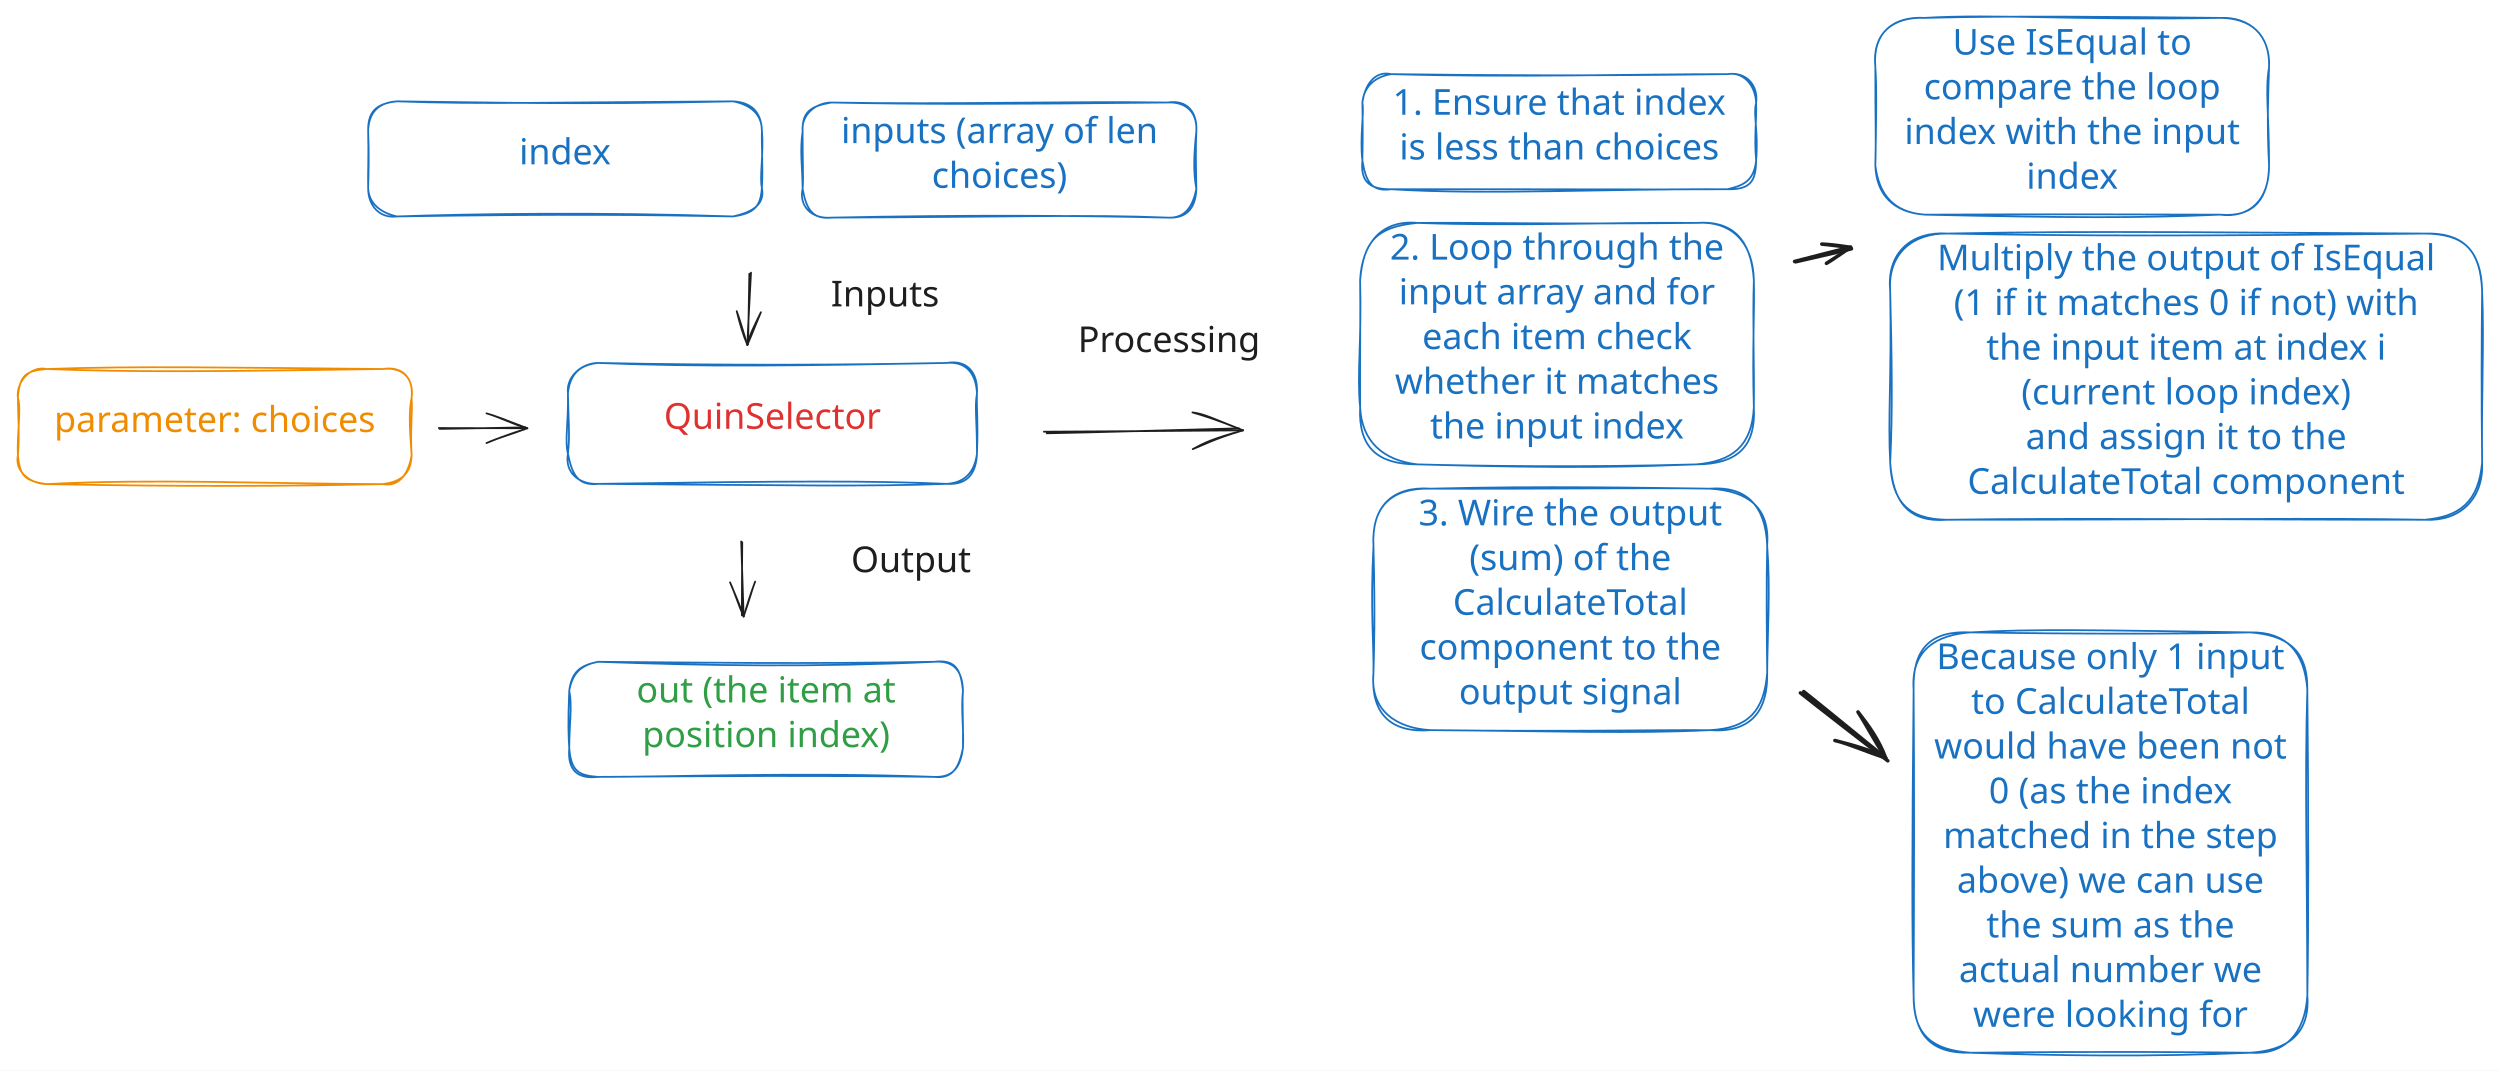
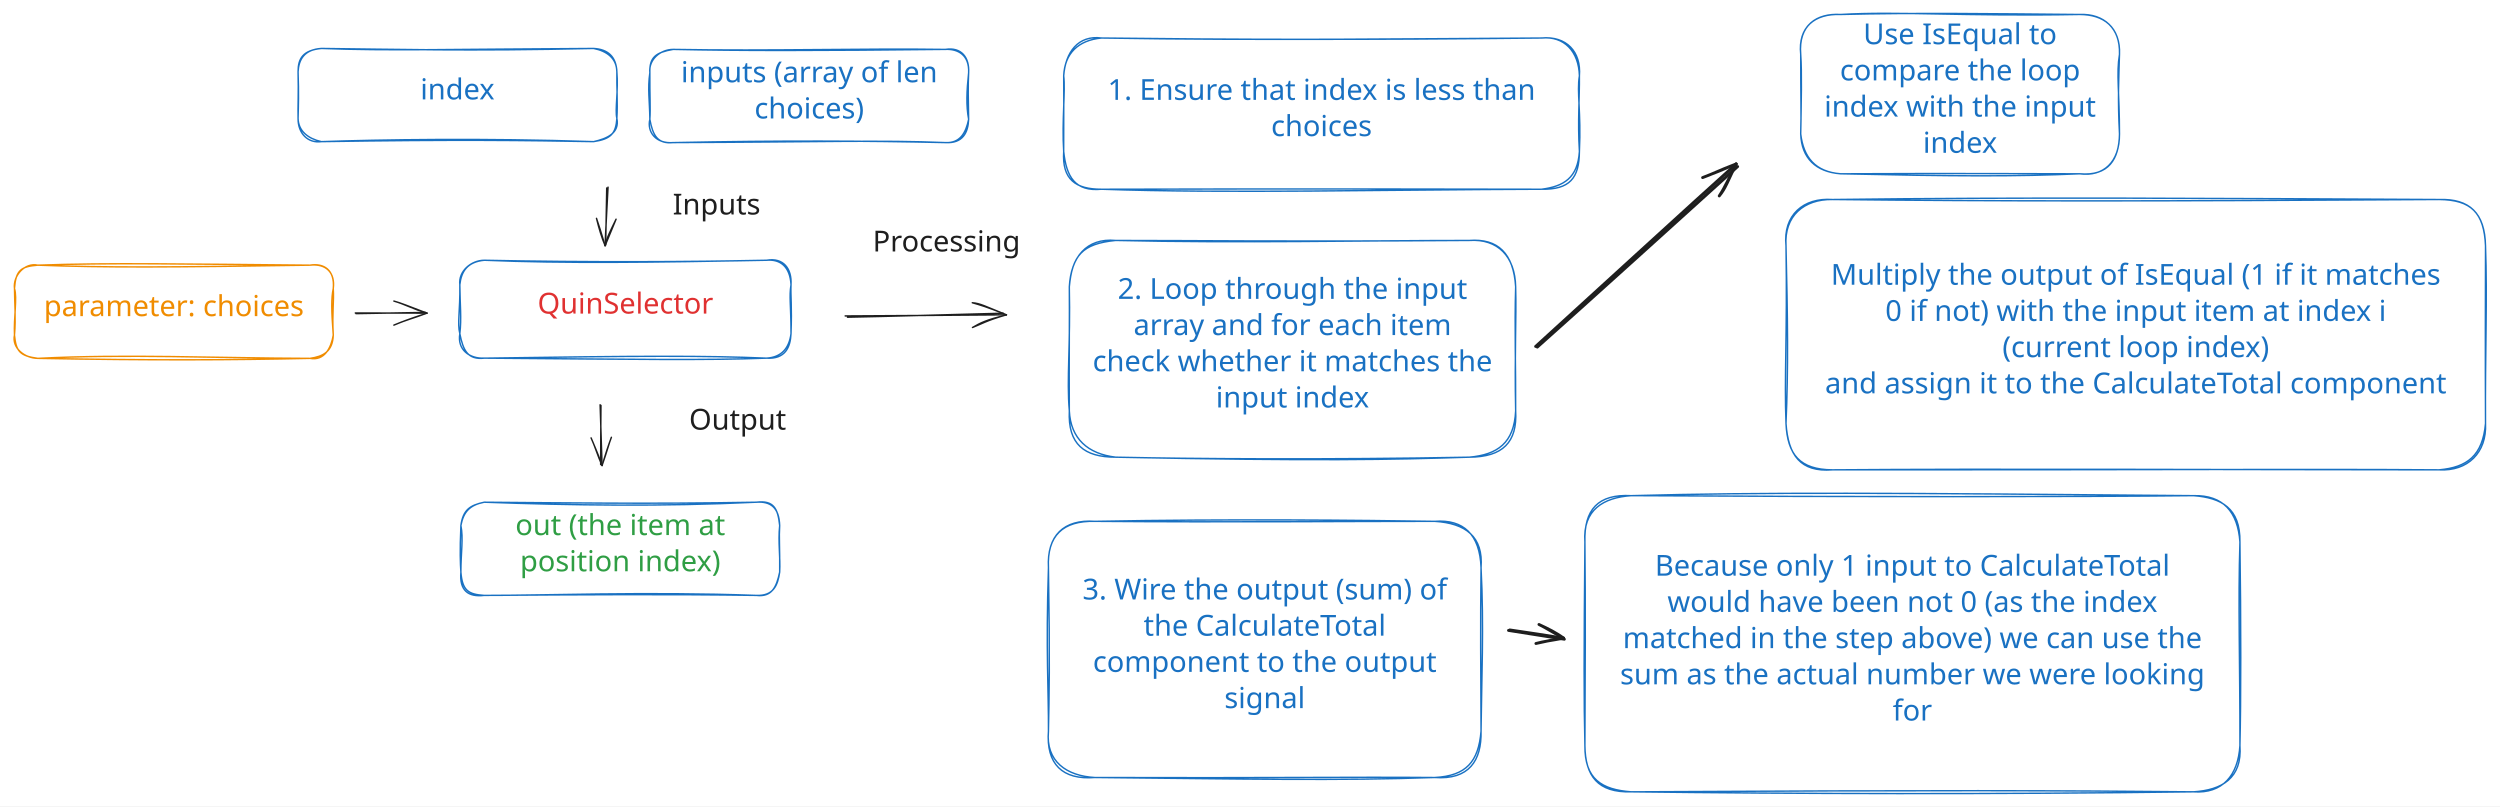
- <svg xmlns="http://www.w3.org/2000/svg" version="1.1" viewBox="0 0 1397.654 598.546" width="4192.961" height="1795.639">
+ <svg xmlns="http://www.w3.org/2000/svg" version="1.1" viewBox="0 0 1726.24 556.75" width="3452.48" height="1113.5">
  <defs>
    <style class="style-fonts">
      @font-face {
        font-family: "Virgil";
        src: url("https://excalidraw.com/Virgil.woff2");
      }
      @font-face {
        font-family: "Cascadia";
        src: url("https://excalidraw.com/Cascadia.woff2");
      }
      @font-face {
        font-family: "Assistant";
        src: url("https://excalidraw.com/Assistant-Regular.woff2");
      }
    </style>
  </defs>
-   <rect x="0" y="0" width="1397.654" height="598.546" fill="#ffffff" />
-   <g stroke-linecap="round" transform="translate(317.509 202.9057) rotate(0 114.3381 33.80052)">
+   <rect x="0" y="0" width="1726.24" height="556.75" fill="#ffffff" />
+   <g stroke-linecap="round" transform="translate(317.509 179.7014) rotate(0 114.3381 33.80052)">
    <path d="M16.9 0 C72.55 2.34, 132.99 1.53, 211.78 0 M16.9 0 C88.23 1.51, 160.2 1.11, 211.78 0 M211.78 0 C221.4 -0.9, 228.03 4.57, 228.68 16.9 M211.78 0 C223.53 -2.05, 229.36 5.89, 228.68 16.9 M228.68 16.9 C227.3 25.43, 228.65 30.07, 228.68 50.7 M228.68 16.9 C228.34 24.66, 229.43 31.74, 228.68 50.7 M228.68 50.7 C227.41 60.67, 222.15 66.99, 211.78 67.6 M228.68 50.7 C228.29 60.16, 224.61 68.44, 211.78 67.6 M211.78 67.6 C169.85 65.81, 125.64 65.97, 16.9 67.6 M211.78 67.6 C169.39 69.18, 125.54 68.43, 16.9 67.6 M16.9 67.6 C6.67 68.07, -1.92 61.77, 0 50.7 M16.9 67.6 C5.51 68.88, 2.29 62.3, 0 50.7 M0 50.7 C-1.87 43.4, 0.28 35.31, 0 16.9 M0 50.7 C1.28 40.31, 0.13 30.36, 0 16.9 M0 16.9 C1.02 7.57, 5.31 1.13, 16.9 0 M0 16.9 C-1.1 7.63, 7.74 0.04, 16.9 0" stroke="#1971c2" stroke-width="1" fill="none" />
  </g>
-   <g transform="translate(372.0972 224.2062) rotate(0 59.74994 12.5)">
+   <g transform="translate(372.0972 201.0019) rotate(0 59.74994 12.5)">
    <text x="59.75" y="0" font-family="Virgil, Segoe UI Emoji" font-size="20px" fill="#e03131" text-anchor="middle" style="white-space: pre;" direction="ltr" dominant-baseline="text-before-edge">QuinSelector</text>
  </g>
-   <g stroke-linecap="round" transform="translate(448.7208 57.3144) rotate(0 110.0576 32.17742)">
+   <g stroke-linecap="round" transform="translate(448.7208 34.1101) rotate(0 110.0576 32.17742)">
    <path d="M16.09 0 C84.07 1.21, 147.39 -0.83, 204.03 0 M16.09 0 C64.24 1.04, 113.7 0.96, 204.03 0 M204.03 0 C215.18 -1.78, 220.71 5.58, 220.12 16.09 M204.03 0 C212.68 -0.47, 220.72 3.86, 220.12 16.09 M220.12 16.09 C218.72 29.08, 218.34 38.96, 220.12 48.27 M220.12 16.09 C219.67 25.06, 219.86 35.02, 220.12 48.27 M220.12 48.27 C219.78 57.42, 216.11 65.08, 204.03 64.35 M220.12 48.27 C218.22 57.46, 214.31 64.92, 204.03 64.35 M204.03 64.35 C159.38 62.49, 119.59 63.98, 16.09 64.35 M204.03 64.35 C148.75 63.12, 91.48 62.79, 16.09 64.35 M16.09 64.35 C5.26 65.47, 1.99 59.28, 0 48.27 M16.09 64.35 C4.19 65.33, -2.13 57, 0 48.27 M0 48.27 C-0.16 35.11, -1.64 27.36, 0 16.09 M0 48.27 C0.56 40.87, -0.11 32.11, 0 16.09 M0 16.09 C-0.96 7.1, 7.19 0.03, 16.09 0 M0 16.09 C-0.34 5.39, 4.09 2.09, 16.09 0" stroke="#1971c2" stroke-width="1" fill="none" />
  </g>
-   <g transform="translate(456.2784 64.49182) rotate(0 102.4999 25)">
+   <g transform="translate(456.2784 41.28752) rotate(0 102.4999 25)">
    <text x="102.5" y="0" font-family="Virgil, Segoe UI Emoji" font-size="20px" fill="#1971c2" text-anchor="middle" style="white-space: pre;" direction="ltr" dominant-baseline="text-before-edge">inputs (array of len </text>
    <text x="102.5" y="25" font-family="Virgil, Segoe UI Emoji" font-size="20px" fill="#1971c2" text-anchor="middle" style="white-space: pre;" direction="ltr" dominant-baseline="text-before-edge">choices)</text>
  </g>
  <g stroke-linecap="round">
-     <g transform="translate(419.0922 153.2361) rotate(0 -0.4458028 19.7825)">
+     <g transform="translate(419.0922 130.0318) rotate(0 -0.4458028 19.7825)">
      <path d="M-0.16 -0.22 C-0.37 6.39, -0.66 32.54, -0.86 39.13 M0.76 -0.8 C0.45 5.91, -1.1 32.84, -1.27 39.6" stroke="#1e1e1e" stroke-width="1" fill="none" />
    </g>
-     <g transform="translate(419.0922 153.2361) rotate(0 -0.4458028 19.7825)">
+     <g transform="translate(419.0922 130.0318) rotate(0 -0.4458028 19.7825)">
      <path d="M-7.22 20.73 C-5.48 27.85, -3.65 34.02, -1.27 39.6 M-7.22 20.73 C-5.63 25.12, -4.07 30.43, -1.27 39.6" stroke="#1e1e1e" stroke-width="1" fill="none" />
    </g>
-     <g transform="translate(419.0922 153.2361) rotate(0 -0.4458028 19.7825)">
+     <g transform="translate(419.0922 130.0318) rotate(0 -0.4458028 19.7825)">
      <path d="M6.3 21.32 C2.99 28.2, -0.23 34.15, -1.27 39.6 M6.3 21.32 C4.45 25.52, 2.56 30.68, -1.27 39.6" stroke="#1e1e1e" stroke-width="1" fill="none" />
    </g>
  </g>
  <mask />
-   <g stroke-linecap="round" transform="translate(10 206.3019) rotate(0 110.0576 32.17742)">
+   <g stroke-linecap="round" transform="translate(10 183.0976) rotate(0 110.0576 32.17742)">
    <path d="M16.09 0 C65.52 -1.77, 117.23 -0.77, 204.03 0 M16.09 0 C62.77 1.79, 107.96 1.47, 204.03 0 M204.03 0 C215.28 -1.3, 221.54 5.4, 220.12 16.09 M204.03 0 C213.57 -1.61, 221.31 3.31, 220.12 16.09 M220.12 16.09 C218.69 22.82, 218.81 31.19, 220.12 48.27 M220.12 16.09 C220.74 25.12, 219.24 32.76, 220.12 48.27 M220.12 48.27 C219.73 59.49, 213.33 63.06, 204.03 64.35 M220.12 48.27 C218.67 57.14, 213.96 66.25, 204.03 64.35 M204.03 64.35 C138.53 64.17, 76.62 61.21, 16.09 64.35 M204.03 64.35 C150.49 65.55, 94.45 65.82, 16.09 64.35 M16.09 64.35 C3.51 62.62, 1.11 59.42, 0 48.27 M16.09 64.35 C7.02 64.25, -1.98 57.19, 0 48.27 M0 48.27 C-0.61 36.46, 2.06 22.29, 0 16.09 M0 48.27 C1.07 36.82, 0.01 25.35, 0 16.09 M0 16.09 C-1.11 7.18, 7.2 -1.97, 16.09 0 M0 16.09 C0.91 3.21, 4.75 0.94, 16.09 0" stroke="#f08c00" stroke-width="1" fill="none" />
  </g>
-   <g transform="translate(29.23766 225.9793) rotate(0 90.81992 12.5)">
+   <g transform="translate(29.23766 202.775) rotate(0 90.81992 12.5)">
    <text x="90.82" y="0" font-family="Virgil, Segoe UI Emoji" font-size="20px" fill="#f08c00" text-anchor="middle" style="white-space: pre;" direction="ltr" dominant-baseline="text-before-edge">parameter: choices</text>
  </g>
-   <g transform="translate(464.4939 155.7829) rotate(0 31.80997 12.5)">
+   <g transform="translate(464.4939 132.5786) rotate(0 31.80997 12.5)">
    <text x="0" y="0" font-family="Virgil, Segoe UI Emoji" font-size="20px" fill="#1e1e1e" text-anchor="start" style="white-space: pre;" direction="ltr" dominant-baseline="text-before-edge">Inputs</text>
  </g>
-   <g transform="translate(475.7801 304.3498) rotate(0 34.84996 12.5)">
+   <g transform="translate(475.7801 281.1455) rotate(0 34.84996 12.5)">
    <text x="0" y="0" font-family="Virgil, Segoe UI Emoji" font-size="20px" fill="#1e1e1e" text-anchor="start" style="white-space: pre;" direction="ltr" dominant-baseline="text-before-edge">Output</text>
  </g>
  <g stroke-linecap="round">
-     <g transform="translate(414.7993 303.0795) rotate(0 0.2229014 20.51106)">
+     <g transform="translate(414.7993 279.8752) rotate(0 0.2229014 20.51106)">
      <path d="M0.16 0.06 C0.14 6.96, -0.12 34.14, -0.05 40.91 M-0.42 -0.38 C-0.29 6.64, 0.81 34.64, 0.93 41.55" stroke="#1e1e1e" stroke-width="1" fill="none" />
    </g>
-     <g transform="translate(414.7993 303.0795) rotate(0 0.2229014 20.51106)">
+     <g transform="translate(414.7993 279.8752) rotate(0 0.2229014 20.51106)">
      <path d="M-6.66 22.49 C-4.19 27.7, -2.07 34.99, 0.93 41.55 M-6.66 22.49 C-5.06 26.62, -2.76 31, 0.93 41.55" stroke="#1e1e1e" stroke-width="1" fill="none" />
    </g>
-     <g transform="translate(414.7993 303.0795) rotate(0 0.2229014 20.51106)">
+     <g transform="translate(414.7993 279.8752) rotate(0 0.2229014 20.51106)">
      <path d="M7.37 22.07 C5.33 27.44, 2.94 34.86, 0.93 41.55 M7.37 22.07 C5.67 26.3, 4.68 30.78, 0.93 41.55" stroke="#1e1e1e" stroke-width="1" fill="none" />
    </g>
  </g>
  <mask />
-   <g stroke-linecap="round" transform="translate(318.2396 369.9776) rotate(0 110.0576 32.17742)">
+   <g stroke-linecap="round" transform="translate(318.2396 346.7733) rotate(0 110.0576 32.17742)">
    <path d="M16.09 0 C77.67 2.22, 138.76 3.12, 204.03 0 M16.09 0 C73.38 0.42, 129.11 1.31, 204.03 0 M204.03 0 C215.92 -1.42, 218.85 4.06, 220.12 16.09 M204.03 0 C213.72 -0.7, 219.73 3.56, 220.12 16.09 M220.12 16.09 C218.9 27.55, 220.73 38.36, 220.12 48.27 M220.12 16.09 C219.57 24.48, 220.32 31.19, 220.12 48.27 M220.12 48.27 C218.81 57.43, 215.79 64.82, 204.03 64.35 M220.12 48.27 C217.91 58.77, 214.63 65.64, 204.03 64.35 M204.03 64.35 C129.77 61.54, 52.09 64.5, 16.09 64.35 M204.03 64.35 C142.8 63.48, 84.29 63.87, 16.09 64.35 M16.09 64.35 C5.04 63.62, 1.02 60.93, 0 48.27 M16.09 64.35 C4.99 65.65, -1.1 60.99, 0 48.27 M0 48.27 C0.02 34.56, 1.82 24.9, 0 16.09 M0 48.27 C-0.39 42.18, -0.8 34.49, 0 16.09 M0 16.09 C1.82 6.6, 6.15 1.96, 16.09 0 M0 16.09 C1.49 5.33, 6.15 2.09, 16.09 0" stroke="#1971c2" stroke-width="1" fill="none" />
  </g>
-   <g transform="translate(339.2573 377.155) rotate(0 89.03992 25)">
+   <g transform="translate(339.2573 353.9507) rotate(0 89.03992 25)">
    <text x="89.04" y="0" font-family="Virgil, Segoe UI Emoji" font-size="20px" fill="#2f9e44" text-anchor="middle" style="white-space: pre;" direction="ltr" dominant-baseline="text-before-edge">out (the item at </text>
    <text x="89.04" y="25" font-family="Virgil, Segoe UI Emoji" font-size="20px" fill="#2f9e44" text-anchor="middle" style="white-space: pre;" direction="ltr" dominant-baseline="text-before-edge">position index)</text>
  </g>
  <g stroke-linecap="round">
-     <g transform="translate(245.4148 239.7631) rotate(0 24.28593 -0.2290931)">
+     <g transform="translate(245.4148 216.5588) rotate(0 24.28593 -0.2290931)">
      <path d="M0.39 0.01 C8.42 -0.07, 40.21 -0.68, 48.29 -0.84 M-0.07 -0.46 C8.12 -0.45, 41.26 -0.32, 49.38 -0.34" stroke="#1e1e1e" stroke-width="1" fill="none" />
    </g>
-     <g transform="translate(245.4148 239.7631) rotate(0 24.28593 -0.2290931)">
+     <g transform="translate(245.4148 216.5588) rotate(0 24.28593 -0.2290931)">
      <path d="M26.55 7.94 C34.04 4.64, 40.77 2.98, 49.38 -0.34 M26.55 7.94 C31.68 5.84, 35.88 4.12, 49.38 -0.34" stroke="#1e1e1e" stroke-width="1" fill="none" />
    </g>
-     <g transform="translate(245.4148 239.7631) rotate(0 24.28593 -0.2290931)">
+     <g transform="translate(245.4148 216.5588) rotate(0 24.28593 -0.2290931)">
      <path d="M26.56 -8.67 C34 -6.55, 40.72 -2.8, 49.38 -0.34 M26.56 -8.67 C31.65 -7.27, 35.85 -5.48, 49.38 -0.34" stroke="#1e1e1e" stroke-width="1" fill="none" />
    </g>
  </g>
  <mask />
-   <g stroke-linecap="round" transform="translate(761.659 41.44506) rotate(0 110.0576 32.17742)">
-     <path d="M16.09 0 C84.49 2.01, 153.91 -0.06, 204.03 0 M16.09 0 C71.65 0.69, 128.03 1.03, 204.03 0 M204.03 0 C214.42 -1.57, 221.48 6.09, 220.12 16.09 M204.03 0 C212.86 -1.53, 219.67 5.93, 220.12 16.09 M220.12 16.09 C218.3 22.77, 221.56 31.63, 220.12 48.27 M220.12 16.09 C220.43 25.87, 218.95 35.1, 220.12 48.27 M220.12 48.27 C220.01 60.11, 216.74 64.65, 204.03 64.35 M220.12 48.27 C218.94 59.96, 212.62 62.36, 204.03 64.35 M204.03 64.35 C137.14 63.99, 68.86 67.68, 16.09 64.35 M204.03 64.35 C155.7 64.63, 106.2 64.23, 16.09 64.35 M16.09 64.35 C4.41 66.09, 1.83 59.03, 0 48.27 M16.09 64.35 C5.02 64.38, -1.27 61.09, 0 48.27 M0 48.27 C-1.55 35.13, 1.14 21.71, 0 16.09 M0 48.27 C0.1 42.13, 0.36 34.03, 0 16.09 M0 16.09 C0.69 7.18, 6.85 1.5, 16.09 0 M0 16.09 C1.2 6.4, 6.7 -2.15, 16.09 0" stroke="#1971c2" stroke-width="1" fill="none" />
+   <g stroke-linecap="round" transform="translate(734.4734 26.24845) rotate(0 178.0517 52.21169)">
+     <path d="M26.11 0 C137.96 1.89, 250.55 0.39, 330 0 M26.11 0 C116.51 1.1, 207.51 1.35, 330 0 M330 0 C347.06 -1.57, 357.46 9.43, 356.1 26.11 M330 0 C345.51 -1.53, 355.66 9.27, 356.1 26.11 M356.1 26.11 C354.16 37.37, 357.42 50.83, 356.1 78.32 M356.1 26.11 C356.28 41.84, 354.8 57.01, 356.1 78.32 M356.1 78.32 C356 96.84, 349.39 104.72, 330 104.42 M356.1 78.32 C354.93 96.69, 345.27 102.43, 330 104.42 M330 104.42 C221.92 104.76, 112.83 107.45, 26.11 104.42 M330 104.42 C251.41 104.31, 171.96 104.02, 26.11 104.42 M26.11 104.42 C7.75 106.16, 1.83 95.76, 0 78.32 M26.11 104.42 C8.36 104.45, -1.27 97.82, 0 78.32 M0 78.32 C-1.36 57.33, 1.33 36.06, 0 26.11 M0 78.32 C-0.08 67.76, 0.17 55.23, 0 26.11 M0 26.11 C0.69 10.52, 10.19 1.5, 26.11 0 M0 26.11 C1.2 9.74, 10.04 -2.15, 26.11 0" stroke="#1971c2" stroke-width="1" fill="none" />
  </g>
-   <g transform="translate(767.4266 48.62247) rotate(0 104.2899 25)">
-     <text x="104.29" y="0" font-family="Virgil, Segoe UI Emoji" font-size="20px" fill="#1971c2" text-anchor="middle" style="white-space: pre;" direction="ltr" dominant-baseline="text-before-edge">1. Ensure that index </text>
-     <text x="104.29" y="25" font-family="Virgil, Segoe UI Emoji" font-size="20px" fill="#1971c2" text-anchor="middle" style="white-space: pre;" direction="ltr" dominant-baseline="text-before-edge">is less than choices </text>
+   <g transform="translate(744.7252 53.46014) rotate(0 167.7999 25)">
+     <text x="167.8" y="0" font-family="Virgil, Segoe UI Emoji" font-size="20px" fill="#1971c2" text-anchor="middle" style="white-space: pre;" direction="ltr" dominant-baseline="text-before-edge">1. Ensure that index is less than </text>
+     <text x="167.8" y="25" font-family="Virgil, Segoe UI Emoji" font-size="20px" fill="#1971c2" text-anchor="middle" style="white-space: pre;" direction="ltr" dominant-baseline="text-before-edge">choices </text>
  </g>
-   <g stroke-linecap="round" transform="translate(760.3879 124.6172) rotate(0 110.0576 67.5)">
-     <path d="M32 0 C86.95 1.97, 140.52 -0.46, 188.12 0 M32 0 C68.51 -0.31, 106.04 0.84, 188.12 0 M188.12 0 C207.8 -1.33, 219.73 11.16, 220.12 32 M188.12 0 C207.82 -1.49, 218.67 8.82, 220.12 32 M220.12 32 C220.64 49.55, 219.14 70.75, 220.12 103 M220.12 32 C219.38 55.5, 220.43 78.04, 220.12 103 M220.12 103 C219.09 125.18, 207.59 133.27, 188.12 135 M220.12 103 C221.39 124.82, 211.1 134.89, 188.12 135 M188.12 135 C153.9 136.22, 120.55 137.56, 32 135 M188.12 135 C125.7 136.75, 65.15 135.9, 32 135 M32 135 C10.37 135.02, -1.11 126.15, 0 103 M32 135 C12.78 132.74, 0.91 122.18, 0 103 M0 103 C-1.87 85.4, 0.95 64.95, 0 32 M0 103 C-0.12 75.67, 0.28 47.27, 0 32 M0 32 C1.04 11.57, 11.83 -1.87, 32 0 M0 32 C1.98 10.57, 8.71 2.27, 32 0" stroke="#1971c2" stroke-width="1" fill="none" />
+   <g stroke-linecap="round" transform="translate(738.363 166.0304) rotate(0 154.0962 74.82412)">
+     <path d="M32 0 C117.97 2, 202.79 -0.01, 276.19 0 M32 0 C89.23 -0.03, 147.31 0.92, 276.19 0 M276.19 0 C295.88 -1.33, 307.81 11.16, 308.19 32 M276.19 0 C295.89 -1.49, 306.75 8.82, 308.19 32 M308.19 32 C308.84 53.44, 307.34 78.53, 308.19 117.65 M308.19 32 C307.32 60.24, 308.37 87.51, 308.19 117.65 M308.19 117.65 C307.17 139.83, 295.67 147.92, 276.19 149.65 M308.19 117.65 C309.47 139.47, 299.18 149.54, 276.19 149.65 M276.19 149.65 C223.26 151.37, 171.05 152.48, 32 149.65 M276.19 149.65 C178.91 151.5, 83.17 150.8, 32 149.65 M32 149.65 C10.37 149.67, -1.11 140.8, 0 117.65 M32 149.65 C12.78 147.39, 0.91 136.83, 0 117.65 M0 117.65 C-1.93 96.05, 0.89 71.58, 0 32 M0 117.65 C-0.21 84.49, 0.19 50.26, 0 32 M0 32 C1.04 11.57, 11.83 -1.87, 32 0 M0 32 C1.98 10.57, 8.71 2.27, 32 0" stroke="#1971c2" stroke-width="1" fill="none" />
  </g>
-   <g transform="translate(766.4656 129.6172) rotate(0 103.9799 62.5)">
-     <text x="103.98" y="0" font-family="Virgil, Segoe UI Emoji" font-size="20px" fill="#1971c2" text-anchor="middle" style="white-space: pre;" direction="ltr" dominant-baseline="text-before-edge">2. Loop through the </text>
-     <text x="103.98" y="25" font-family="Virgil, Segoe UI Emoji" font-size="20px" fill="#1971c2" text-anchor="middle" style="white-space: pre;" direction="ltr" dominant-baseline="text-before-edge">input array and for </text>
-     <text x="103.98" y="50" font-family="Virgil, Segoe UI Emoji" font-size="20px" fill="#1971c2" text-anchor="middle" style="white-space: pre;" direction="ltr" dominant-baseline="text-before-edge">each item check </text>
-     <text x="103.98" y="75" font-family="Virgil, Segoe UI Emoji" font-size="20px" fill="#1971c2" text-anchor="middle" style="white-space: pre;" direction="ltr" dominant-baseline="text-before-edge">whether it matches </text>
-     <text x="103.98" y="100" font-family="Virgil, Segoe UI Emoji" font-size="20px" fill="#1971c2" text-anchor="middle" style="white-space: pre;" direction="ltr" dominant-baseline="text-before-edge">the input index</text>
+   <g transform="translate(746.8693 190.8545) rotate(0 145.5899 50)">
+     <text x="145.59" y="0" font-family="Virgil, Segoe UI Emoji" font-size="20px" fill="#1971c2" text-anchor="middle" style="white-space: pre;" direction="ltr" dominant-baseline="text-before-edge">2. Loop through the input </text>
+     <text x="145.59" y="25" font-family="Virgil, Segoe UI Emoji" font-size="20px" fill="#1971c2" text-anchor="middle" style="white-space: pre;" direction="ltr" dominant-baseline="text-before-edge">array and for each item </text>
+     <text x="145.59" y="50" font-family="Virgil, Segoe UI Emoji" font-size="20px" fill="#1971c2" text-anchor="middle" style="white-space: pre;" direction="ltr" dominant-baseline="text-before-edge">check whether it matches the</text>
+     <text x="145.59" y="75" font-family="Virgil, Segoe UI Emoji" font-size="20px" fill="#1971c2" text-anchor="middle" style="white-space: pre;" direction="ltr" dominant-baseline="text-before-edge">input index</text>
  </g>
-   <g transform="translate(602.5904 181.3055) rotate(0 49.66994 12.5)">
+   <g transform="translate(602.5904 158.1012) rotate(0 49.66994 12.5)">
    <text x="0" y="0" font-family="Virgil, Segoe UI Emoji" font-size="20px" fill="#1e1e1e" text-anchor="start" style="white-space: pre;" direction="ltr" dominant-baseline="text-before-edge">Processing</text>
  </g>
  <g stroke-linecap="round">
-     <g transform="translate(585.4138 241.9399) rotate(0 54.04946 -0.8482637)">
+     <g transform="translate(585.4138 218.7356) rotate(0 54.04946 -0.8482637)">
      <path d="M-0.23 0.3 C17.81 0.02, 89.32 -1.98, 107.25 -2.47 M-1.81 -0.59 C16.69 -0.67, 90.9 -1.14, 109.51 -1.35" stroke="#1e1e1e" stroke-width="1" fill="none" />
    </g>
-     <g transform="translate(585.4138 241.9399) rotate(0 54.04946 -0.8482637)">
-       <path d="M81.41 9.15 C88.09 5.5, 92.42 3.38, 109.51 -1.35 M81.41 9.15 C88.02 6.58, 93.14 3.53, 109.51 -1.35" stroke="#1e1e1e" stroke-width="1" fill="none" />
+     <g transform="translate(585.4138 218.7356) rotate(0 54.04946 -0.8482637)">
+       <path d="M86.09 7.4 C91.74 4.12, 95.05 2.38, 109.51 -1.35 M86.09 7.4 C91.67 5.26, 95.76 2.59, 109.51 -1.35" stroke="#1e1e1e" stroke-width="1" fill="none" />
    </g>
-     <g transform="translate(585.4138 241.9399) rotate(0 54.04946 -0.8482637)">
-       <path d="M81.24 -11.37 C87.82 -10.55, 92.18 -8.21, 109.51 -1.35 M81.24 -11.37 C87.81 -9.43, 92.97 -7.98, 109.51 -1.35" stroke="#1e1e1e" stroke-width="1" fill="none" />
+     <g transform="translate(585.4138 218.7356) rotate(0 54.04946 -0.8482637)">
+       <path d="M85.95 -9.7 C91.52 -9.26, 94.85 -7.27, 109.51 -1.35 M85.95 -9.7 C91.5 -8.09, 95.62 -7.01, 109.51 -1.35" stroke="#1e1e1e" stroke-width="1" fill="none" />
    </g>
  </g>
  <mask />
-   <g stroke-linecap="round" transform="translate(205.8188 56.65612) rotate(0 110.0576 32.17742)">
+   <g stroke-linecap="round" transform="translate(205.8188 33.45182) rotate(0 110.0576 32.17742)">
    <path d="M16.09 0 C61.8 1.78, 107.24 0.5, 204.03 0 M16.09 0 C65.95 0.51, 117.25 2.04, 204.03 0 M204.03 0 C213.8 0.53, 219.65 5.46, 220.12 16.09 M204.03 0 C213.39 1.83, 220.01 6.95, 220.12 16.09 M220.12 16.09 C221.28 28.81, 218.68 42.51, 220.12 48.27 M220.12 16.09 C219.9 27.03, 220.83 37.38, 220.12 48.27 M220.12 48.27 C219.45 58.57, 216.19 62.61, 204.03 64.35 M220.12 48.27 C222.21 58.52, 213.17 62.33, 204.03 64.35 M204.03 64.35 C128.58 61.75, 55.69 62.95, 16.09 64.35 M204.03 64.35 C157.94 63.52, 109.97 62.85, 16.09 64.35 M16.09 64.35 C6.84 65.63, -0.15 58.73, 0 48.27 M16.09 64.35 C6.75 62.25, 0.19 56.91, 0 48.27 M0 48.27 C-0.2 40.4, 0.37 31.16, 0 16.09 M0 48.27 C0.24 39.33, 0.55 31.4, 0 16.09 M0 16.09 C-0.03 6.7, 3.54 1.27, 16.09 0 M0 16.09 C0.45 7.63, 4.34 0.74, 16.09 0" stroke="#1971c2" stroke-width="1" fill="none" />
  </g>
-   <g transform="translate(292.2364 76.33354) rotate(0 23.63998 12.5)">
+   <g transform="translate(292.2364 53.12924) rotate(0 23.63998 12.5)">
    <text x="23.64" y="0" font-family="Virgil, Segoe UI Emoji" font-size="20px" fill="#1971c2" text-anchor="middle" style="white-space: pre;" direction="ltr" dominant-baseline="text-before-edge">index</text>
  </g>
-   <g stroke-linecap="round" transform="translate(767.8467 273.1912) rotate(0 110.0576 67.5)">
-     <path d="M32 0 C92.13 0.27, 152.8 -0.66, 188.12 0 M32 0 C94.32 -1.62, 154.99 -0.42, 188.12 0 M188.12 0 C209.51 1.33, 221.8 10.53, 220.12 32 M188.12 0 C207.99 -1.54, 219.3 9.01, 220.12 32 M220.12 32 C222.04 56.53, 220.22 81.72, 220.12 103 M220.12 32 C219.59 55.81, 219.87 76.89, 220.12 103 M220.12 103 C218.35 124.13, 209.88 133.88, 188.12 135 M220.12 103 C220.59 123.49, 211.72 136.74, 188.12 135 M188.12 135 C149.97 134.84, 111.89 135.93, 32 135 M188.12 135 C144.85 137.1, 100.84 135.5, 32 135 M32 135 C9.72 136.84, -1.72 125.74, 0 103 M32 135 C12.63 133.93, -1.99 123.96, 0 103 M0 103 C0.25 85.91, -1.81 68.45, 0 32 M0 103 C0.37 87.64, 1.02 73.51, 0 32 M0 32 C-1.21 9.75, 10.68 -1.51, 32 0 M0 32 C-1.08 9.95, 9.95 -0.54, 32 0" stroke="#1971c2" stroke-width="1" fill="none" />
+   <g stroke-linecap="round" transform="translate(723.9471 359.9839) rotate(0 149.3561 88.43946)">
+     <path d="M32 0 C123.15 0.75, 214.76 -0.03, 266.71 0 M32 0 C125.29 -1.79, 217.2 -0.78, 266.71 0 M266.71 0 C288.1 1.33, 300.39 10.53, 298.71 32 M266.71 0 C286.59 -1.54, 297.89 9.01, 298.71 32 M298.71 32 C300.84 71.54, 299.03 111.73, 298.71 144.88 M298.71 32 C298.21 69.3, 298.49 103.87, 298.71 144.88 M298.71 144.88 C296.94 166.01, 288.48 175.76, 266.71 176.88 M298.71 144.88 C299.18 165.37, 290.32 178.62, 266.71 176.88 M266.71 176.88 C209.64 176.38, 152.63 177.3, 32 176.88 M266.71 176.88 C201.31 179.24, 135.27 177.9, 32 176.88 M32 176.88 C9.72 178.71, -1.72 167.62, 0 144.88 M32 176.88 C12.63 175.81, -1.99 165.84, 0 144.88 M0 144.88 C0.16 117.5, -1.89 89.75, 0 32 M0 144.88 C0.47 120.83, 1.12 98.02, 0 32 M0 32 C-1.21 9.75, 10.68 -1.51, 32 0 M0 32 C-1.08 9.95, 9.95 -0.54, 32 0" stroke="#1971c2" stroke-width="1" fill="none" />
  </g>
-   <g transform="translate(779.7444 278.1912) rotate(0 98.15992 62.5)">
-     <text x="98.16" y="0" font-family="Virgil, Segoe UI Emoji" font-size="20px" fill="#1971c2" text-anchor="middle" style="white-space: pre;" direction="ltr" dominant-baseline="text-before-edge">3. Wire the output </text>
-     <text x="98.16" y="25" font-family="Virgil, Segoe UI Emoji" font-size="20px" fill="#1971c2" text-anchor="middle" style="white-space: pre;" direction="ltr" dominant-baseline="text-before-edge">(sum) of the </text>
-     <text x="98.16" y="50" font-family="Virgil, Segoe UI Emoji" font-size="20px" fill="#1971c2" text-anchor="middle" style="white-space: pre;" direction="ltr" dominant-baseline="text-before-edge">CalculateTotal </text>
-     <text x="98.16" y="75" font-family="Virgil, Segoe UI Emoji" font-size="20px" fill="#1971c2" text-anchor="middle" style="white-space: pre;" direction="ltr" dominant-baseline="text-before-edge">component to the </text>
-     <text x="98.16" y="100" font-family="Virgil, Segoe UI Emoji" font-size="20px" fill="#1971c2" text-anchor="middle" style="white-space: pre;" direction="ltr" dominant-baseline="text-before-edge">output signal</text>
+   <g transform="translate(729.7734 398.4233) rotate(0 143.5299 50)">
+     <text x="143.53" y="0" font-family="Virgil, Segoe UI Emoji" font-size="20px" fill="#1971c2" text-anchor="middle" style="white-space: pre;" direction="ltr" dominant-baseline="text-before-edge">3. Wire the output (sum) of </text>
+     <text x="143.53" y="25" font-family="Virgil, Segoe UI Emoji" font-size="20px" fill="#1971c2" text-anchor="middle" style="white-space: pre;" direction="ltr" dominant-baseline="text-before-edge">the CalculateTotal </text>
+     <text x="143.53" y="50" font-family="Virgil, Segoe UI Emoji" font-size="20px" fill="#1971c2" text-anchor="middle" style="white-space: pre;" direction="ltr" dominant-baseline="text-before-edge">component to the output </text>
+     <text x="143.53" y="75" font-family="Virgil, Segoe UI Emoji" font-size="20px" fill="#1971c2" text-anchor="middle" style="white-space: pre;" direction="ltr" dominant-baseline="text-before-edge">signal</text>
  </g>
  <g stroke-linecap="round">
-     <g transform="translate(1003.528 145.8699) rotate(0 15.80854 -3.524006)">
-       <path d="M0.27 0.51 C5.61 -0.66, 26.34 -5.52, 31.54 -6.78 M-0.25 0.3 C5.05 -1.05, 25.85 -6.48, 31.06 -7.6" stroke="#1e1e1e" stroke-width="2" fill="none" />
+     <g transform="translate(1060.904 238.5598) rotate(0 69.5559 -62.07027)">
+       <path d="M0.59 1.12 C23.92 -19.56, 115.91 -102.67, 138.93 -123.55 M-0.56 0.66 C22.7 -20.42, 114.83 -104.78, 137.89 -125.36" stroke="#1e1e1e" stroke-width="2" fill="none" />
    </g>
-     <g transform="translate(1003.528 145.8699) rotate(0 15.80854 -3.524006)">
-       <path d="M17.57 1.36 C21.17 -0.7, 23.67 -2.71, 31.06 -7.6 M17.57 1.36 C21.98 -1.38, 25.59 -3.86, 31.06 -7.6" stroke="#1e1e1e" stroke-width="2" fill="none" />
+     <g transform="translate(1060.904 238.5598) rotate(0 69.5559 -62.07027)">
+       <path d="M126.22 -103.26 C130.46 -108.3, 132.05 -113.26, 137.89 -125.36 M126.22 -103.26 C130.64 -109.97, 133.1 -116.09, 137.89 -125.36" stroke="#1e1e1e" stroke-width="2" fill="none" />
    </g>
-     <g transform="translate(1003.528 145.8699) rotate(0 15.80854 -3.524006)">
-       <path d="M14.97 -9.41 C19.14 -9.19, 22.19 -8.92, 31.06 -7.6 M14.97 -9.41 C20.16 -8.95, 24.55 -8.22, 31.06 -7.6" stroke="#1e1e1e" stroke-width="2" fill="none" />
+     <g transform="translate(1060.904 238.5598) rotate(0 69.5559 -62.07027)">
+       <path d="M114.74 -115.93 C121.47 -118.34, 125.49 -120.62, 137.89 -125.36 M114.74 -115.93 C122.61 -118.96, 128.48 -121.31, 137.89 -125.36" stroke="#1e1e1e" stroke-width="2" fill="none" />
    </g>
  </g>
  <mask />
-   <g stroke-linecap="round" transform="translate(1048.429 10) rotate(0 110.0576 55)">
+   <g stroke-linecap="round" transform="translate(1243.378 10) rotate(0 110.0576 55)">
    <path d="M27.5 0 C67.69 -2.39, 112.69 1.47, 192.62 0 M27.5 0 C79.22 -1.28, 131.29 -0.57, 192.62 0 M192.62 0 C209.16 0.01, 220.67 8.56, 220.12 27.5 M192.62 0 C209.39 -0.77, 220.99 9.86, 220.12 27.5 M220.12 27.5 C217.82 40.86, 220.14 54, 220.12 82.5 M220.12 27.5 C219.69 43.25, 218.8 57.93, 220.12 82.5 M220.12 82.5 C219.84 99.98, 212.63 111.75, 192.62 110 M220.12 82.5 C220.26 101.92, 209.03 112.23, 192.62 110 M192.62 110 C149.12 111.96, 107.13 111.8, 27.5 110 M192.62 110 C151.9 109.98, 110.51 109.61, 27.5 110 M27.5 110 C10.59 108.73, 0.57 99.33, 0 82.5 M27.5 110 C10.07 108.67, 1.96 98.61, 0 82.5 M0 82.5 C0.5 68.99, -0.06 56.59, 0 27.5 M0 82.5 C0.38 60.86, 0.92 39.92, 0 27.5 M0 27.5 C-1.71 7.21, 11.15 -0.95, 27.5 0 M0 27.5 C-1.99 8.6, 9.79 -0.7, 27.5 0" stroke="#1971c2" stroke-width="1" fill="none" />
  </g>
-   <g transform="translate(1056.796 15) rotate(0 101.6899 50)">
+   <g transform="translate(1251.746 15) rotate(0 101.6899 50)">
    <text x="101.69" y="0" font-family="Virgil, Segoe UI Emoji" font-size="20px" fill="#1971c2" text-anchor="middle" style="white-space: pre;" direction="ltr" dominant-baseline="text-before-edge">Use IsEqual to </text>
    <text x="101.69" y="25" font-family="Virgil, Segoe UI Emoji" font-size="20px" fill="#1971c2" text-anchor="middle" style="white-space: pre;" direction="ltr" dominant-baseline="text-before-edge">compare the loop </text>
    <text x="101.69" y="50" font-family="Virgil, Segoe UI Emoji" font-size="20px" fill="#1971c2" text-anchor="middle" style="white-space: pre;" direction="ltr" dominant-baseline="text-before-edge">index with the input </text>
    <text x="101.69" y="75" font-family="Virgil, Segoe UI Emoji" font-size="20px" fill="#1971c2" text-anchor="middle" style="white-space: pre;" direction="ltr" dominant-baseline="text-before-edge">index</text>
  </g>
-   <g stroke-linecap="round" transform="translate(1056.737 130.5706) rotate(0 165.4585 80)">
-     <path d="M32 0 C114.79 -1.73, 201.29 -0.41, 298.92 0 M32 0 C103.04 1.4, 172.69 1.46, 298.92 0 M298.92 0 C319.81 -0.64, 330.48 9.19, 330.92 32 M298.92 0 C321.04 0.24, 329.93 9.08, 330.92 32 M330.92 32 C330.61 60.27, 330.48 89.82, 330.92 128 M330.92 32 C332.15 60.62, 330.46 89.98, 330.92 128 M330.92 128 C331.91 148.17, 318.57 161.12, 298.92 160 M330.92 128 C328.92 150.27, 318.22 158.27, 298.92 160 M298.92 160 C237.22 158.87, 178.02 160, 32 160 M298.92 160 C200.68 160.06, 101.86 158.91, 32 160 M32 160 C9.54 159.88, 0.93 149.4, 0 128 M32 160 C9.92 161.74, 1.55 149.95, 0 128 M0 128 C-1.37 103.26, 0.85 80.79, 0 32 M0 128 C1.41 99.2, 0.93 69.84, 0 32 M0 32 C-1.36 11.34, 12.44 -0.28, 32 0 M0 32 C-2.18 10.59, 12.15 -1.4, 32 0" stroke="#1971c2" stroke-width="1" fill="none" />
+   <g stroke-linecap="round" transform="translate(1233.229 137.7595) rotate(0 241.5054 93.32989)">
+     <path d="M32 0 C162.97 -1.7, 296.47 -0.8, 451.01 0 M32 0 C142.91 1.25, 252.89 1.29, 451.01 0 M451.01 0 C471.9 -0.64, 482.57 9.19, 483.01 32 M451.01 0 C473.13 0.24, 482.03 9.08, 483.01 32 M483.01 32 C482.92 68.55, 482.78 106.39, 483.01 154.66 M483.01 32 C484.37 68.76, 482.67 106.25, 483.01 154.66 M483.01 154.66 C484.01 174.83, 470.66 187.78, 451.01 186.66 M483.01 154.66 C481.01 176.93, 470.31 184.93, 451.01 186.66 M451.01 186.66 C354.71 185.98, 260.11 186.75, 32 186.66 M451.01 186.66 C296.34 186.57, 141.26 185.79, 32 186.66 M32 186.66 C9.54 186.54, 0.93 176.06, 0 154.66 M32 186.66 C9.92 188.4, 1.55 176.61, 0 154.66 M0 154.66 C-1.28 123.32, 0.94 94.25, 0 32 M0 154.66 C1.65 117.85, 1.17 80.48, 0 32 M0 32 C-1.36 11.34, 12.44 -0.28, 32 0 M0 32 C-2.18 10.59, 12.15 -1.4, 32 0" stroke="#1971c2" stroke-width="1" fill="none" />
  </g>
-   <g transform="translate(1063.485 135.5706) rotate(0 158.7099 75)">
-     <text x="158.71" y="0" font-family="Virgil, Segoe UI Emoji" font-size="20px" fill="#1971c2" text-anchor="middle" style="white-space: pre;" direction="ltr" dominant-baseline="text-before-edge">Multiply the output of IsEqual </text>
-     <text x="158.71" y="25" font-family="Virgil, Segoe UI Emoji" font-size="20px" fill="#1971c2" text-anchor="middle" style="white-space: pre;" direction="ltr" dominant-baseline="text-before-edge">(1 if it matches 0 if not) with </text>
-     <text x="158.71" y="50" font-family="Virgil, Segoe UI Emoji" font-size="20px" fill="#1971c2" text-anchor="middle" style="white-space: pre;" direction="ltr" dominant-baseline="text-before-edge">the input item at index i </text>
-     <text x="158.71" y="75" font-family="Virgil, Segoe UI Emoji" font-size="20px" fill="#1971c2" text-anchor="middle" style="white-space: pre;" direction="ltr" dominant-baseline="text-before-edge">(current loop index)</text>
-     <text x="158.71" y="100" font-family="Virgil, Segoe UI Emoji" font-size="20px" fill="#1971c2" text-anchor="middle" style="white-space: pre;" direction="ltr" dominant-baseline="text-before-edge">and assign it to the </text>
-     <text x="158.71" y="125" font-family="Virgil, Segoe UI Emoji" font-size="20px" fill="#1971c2" text-anchor="middle" style="white-space: pre;" direction="ltr" dominant-baseline="text-before-edge">CalculateTotal component</text>
+   <g transform="translate(1239.765 181.0893) rotate(0 234.9698 50)">
+     <text x="234.97" y="0" font-family="Virgil, Segoe UI Emoji" font-size="20px" fill="#1971c2" text-anchor="middle" style="white-space: pre;" direction="ltr" dominant-baseline="text-before-edge">Multiply the output of IsEqual (1 if it matches</text>
+     <text x="234.97" y="25" font-family="Virgil, Segoe UI Emoji" font-size="20px" fill="#1971c2" text-anchor="middle" style="white-space: pre;" direction="ltr" dominant-baseline="text-before-edge">0 if not) with the input item at index i </text>
+     <text x="234.97" y="50" font-family="Virgil, Segoe UI Emoji" font-size="20px" fill="#1971c2" text-anchor="middle" style="white-space: pre;" direction="ltr" dominant-baseline="text-before-edge">(current loop index)</text>
+     <text x="234.97" y="75" font-family="Virgil, Segoe UI Emoji" font-size="20px" fill="#1971c2" text-anchor="middle" style="white-space: pre;" direction="ltr" dominant-baseline="text-before-edge">and assign it to the CalculateTotal component</text>
  </g>
-   <g stroke-linecap="round" transform="translate(1069.821 353.5464) rotate(0 110.0576 117.5)">
-     <path d="M32 0 C67.19 -2.09, 102.79 -1.2, 188.12 0 M32 0 C94.25 0.97, 155.52 0.93, 188.12 0 M188.12 0 C208.55 -0.46, 218.62 11.2, 220.12 32 M188.12 0 C207.16 1.49, 220.47 8.45, 220.12 32 M220.12 32 C220.84 98.5, 220.83 166.56, 220.12 203 M220.12 32 C218.61 82.67, 220.04 133.16, 220.12 203 M220.12 203 C218.88 223.84, 207.92 236.39, 188.12 235 M220.12 203 C221.83 225.75, 207.47 233.77, 188.12 235 M188.12 235 C133.82 237.42, 77.47 236.64, 32 235 M188.12 235 C151.91 234.7, 116.83 234.15, 32 235 M32 235 C8.81 235.68, 0.23 224.1, 0 203 M32 235 C11.73 233.52, -0.23 226.34, 0 203 M0 203 C-0.96 166.49, -0.91 125.35, 0 32 M0 203 C0.24 144.39, 0.45 84.64, 0 32 M0 32 C-0.61 9.45, 9.1 -1.2, 32 0 M0 32 C-1.61 9.73, 12.92 1.28, 32 0" stroke="#1971c2" stroke-width="1" fill="none" />
+   <g stroke-linecap="round" transform="translate(1094.37 342.2485) rotate(0 226.1467 102.2508)">
+     <path d="M32 0 C121.02 -2.44, 210.28 -1.92, 420.29 0 M32 0 C186.64 0.92, 340.7 0.91, 420.29 0 M420.29 0 C440.73 -0.46, 450.8 11.2, 452.29 32 M420.29 0 C439.34 1.49, 452.65 8.45, 452.29 32 M452.29 32 C453.07 86.53, 453.06 142.61, 452.29 172.5 M452.29 32 C450.93 73.67, 452.36 115.16, 452.29 172.5 M452.29 172.5 C451.05 193.34, 440.1 205.89, 420.29 204.5 M452.29 172.5 C454.01 195.25, 439.65 203.28, 420.29 204.5 M420.29 204.5 C282.44 206.35, 143.38 205.9, 32 204.5 M420.29 204.5 C330.97 203.62, 242.31 203.3, 32 204.5 M32 204.5 C8.81 205.18, 0.23 193.6, 0 172.5 M32 204.5 C11.73 203.02, -0.23 195.84, 0 172.5 M0 172.5 C-0.75 142.74, -0.69 108.36, 0 32 M0 172.5 C0.26 124.38, 0.47 75.12, 0 32 M0 32 C-0.61 9.45, 9.1 -1.2, 32 0 M0 32 C-1.61 9.73, 12.92 1.28, 32 0" stroke="#1971c2" stroke-width="1" fill="none" />
  </g>
-   <g transform="translate(1075.389 358.5464) rotate(0 104.4899 112.5)">
-     <text x="104.49" y="0" font-family="Virgil, Segoe UI Emoji" font-size="20px" fill="#1971c2" text-anchor="middle" style="white-space: pre;" direction="ltr" dominant-baseline="text-before-edge">Because only 1 input </text>
-     <text x="104.49" y="25" font-family="Virgil, Segoe UI Emoji" font-size="20px" fill="#1971c2" text-anchor="middle" style="white-space: pre;" direction="ltr" dominant-baseline="text-before-edge">to CalculateTotal </text>
-     <text x="104.49" y="50" font-family="Virgil, Segoe UI Emoji" font-size="20px" fill="#1971c2" text-anchor="middle" style="white-space: pre;" direction="ltr" dominant-baseline="text-before-edge">would have been not </text>
-     <text x="104.49" y="75" font-family="Virgil, Segoe UI Emoji" font-size="20px" fill="#1971c2" text-anchor="middle" style="white-space: pre;" direction="ltr" dominant-baseline="text-before-edge">0 (as the index </text>
-     <text x="104.49" y="100" font-family="Virgil, Segoe UI Emoji" font-size="20px" fill="#1971c2" text-anchor="middle" style="white-space: pre;" direction="ltr" dominant-baseline="text-before-edge">matched in the step </text>
-     <text x="104.49" y="125" font-family="Virgil, Segoe UI Emoji" font-size="20px" fill="#1971c2" text-anchor="middle" style="white-space: pre;" direction="ltr" dominant-baseline="text-before-edge">above) we can use </text>
-     <text x="104.49" y="150" font-family="Virgil, Segoe UI Emoji" font-size="20px" fill="#1971c2" text-anchor="middle" style="white-space: pre;" direction="ltr" dominant-baseline="text-before-edge">the sum as the </text>
-     <text x="104.49" y="175" font-family="Virgil, Segoe UI Emoji" font-size="20px" fill="#1971c2" text-anchor="middle" style="white-space: pre;" direction="ltr" dominant-baseline="text-before-edge">actual number we </text>
-     <text x="104.49" y="200" font-family="Virgil, Segoe UI Emoji" font-size="20px" fill="#1971c2" text-anchor="middle" style="white-space: pre;" direction="ltr" dominant-baseline="text-before-edge">were looking for</text>
+   <g transform="translate(1099.417 381.9993) rotate(0 221.0998 62.5)">
+     <text x="221.1" y="0" font-family="Virgil, Segoe UI Emoji" font-size="20px" fill="#1971c2" text-anchor="middle" style="white-space: pre;" direction="ltr" dominant-baseline="text-before-edge">Because only 1 input to CalculateTotal </text>
+     <text x="221.1" y="25" font-family="Virgil, Segoe UI Emoji" font-size="20px" fill="#1971c2" text-anchor="middle" style="white-space: pre;" direction="ltr" dominant-baseline="text-before-edge">would have been not 0 (as the index </text>
+     <text x="221.1" y="50" font-family="Virgil, Segoe UI Emoji" font-size="20px" fill="#1971c2" text-anchor="middle" style="white-space: pre;" direction="ltr" dominant-baseline="text-before-edge">matched in the step above) we can use the </text>
+     <text x="221.1" y="75" font-family="Virgil, Segoe UI Emoji" font-size="20px" fill="#1971c2" text-anchor="middle" style="white-space: pre;" direction="ltr" dominant-baseline="text-before-edge">sum as the actual number we were looking </text>
+     <text x="221.1" y="100" font-family="Virgil, Segoe UI Emoji" font-size="20px" fill="#1971c2" text-anchor="middle" style="white-space: pre;" direction="ltr" dominant-baseline="text-before-edge">for</text>
  </g>
  <g stroke-linecap="round">
-     <g transform="translate(1007.233 386.7935) rotate(0 24.30366 18.79304)">
-       <path d="M-0.69 0.58 C7.28 6.96, 40.06 32.38, 48.16 38.55 M1.16 -0.16 C8.9 5.87, 38.76 30.42, 46.97 36.93" stroke="#1e1e1e" stroke-width="2" fill="none" />
+     <g transform="translate(1041.93 435.0305) rotate(0 19.22937 2.951538)">
+       <path d="M-0.31 0.27 C6.03 1.3, 31.84 5.41, 38.25 6.35 M0.53 -0.07 C6.77 0.81, 31.26 4.51, 37.72 5.61" stroke="#1e1e1e" stroke-width="2" fill="none" />
    </g>
-     <g transform="translate(1007.233 386.7935) rotate(0 24.30366 18.79304)">
-       <path d="M18.6 27.19 C28.92 29.81, 38.9 32.59, 46.97 36.93 M18.6 27.19 C26.82 29.12, 35.21 33.15, 46.97 36.93" stroke="#1e1e1e" stroke-width="2" fill="none" />
+     <g transform="translate(1041.93 435.0305) rotate(0 19.22937 2.951538)">
+       <path d="M18.62 9.3 C25.36 7.78, 31.96 6.35, 37.72 5.61 M18.62 9.3 C24.18 7.75, 29.85 7.18, 37.72 5.61" stroke="#1e1e1e" stroke-width="2" fill="none" />
    </g>
-     <g transform="translate(1007.233 386.7935) rotate(0 24.30366 18.79304)">
-       <path d="M31.5 11.23 C37.62 19.03, 43.35 27.05, 46.97 36.93 M31.5 11.23 C35.92 18.07, 40.43 26.89, 46.97 36.93" stroke="#1e1e1e" stroke-width="2" fill="none" />
+     <g transform="translate(1041.93 435.0305) rotate(0 19.22937 2.951538)">
+       <path d="M20.71 -3.84 C26.78 -1.05, 32.69 1.85, 37.72 5.61 M20.71 -3.84 C25.67 -1.44, 30.71 1.94, 37.72 5.61" stroke="#1e1e1e" stroke-width="2" fill="none" />
    </g>
  </g>
  <mask />
</svg>
